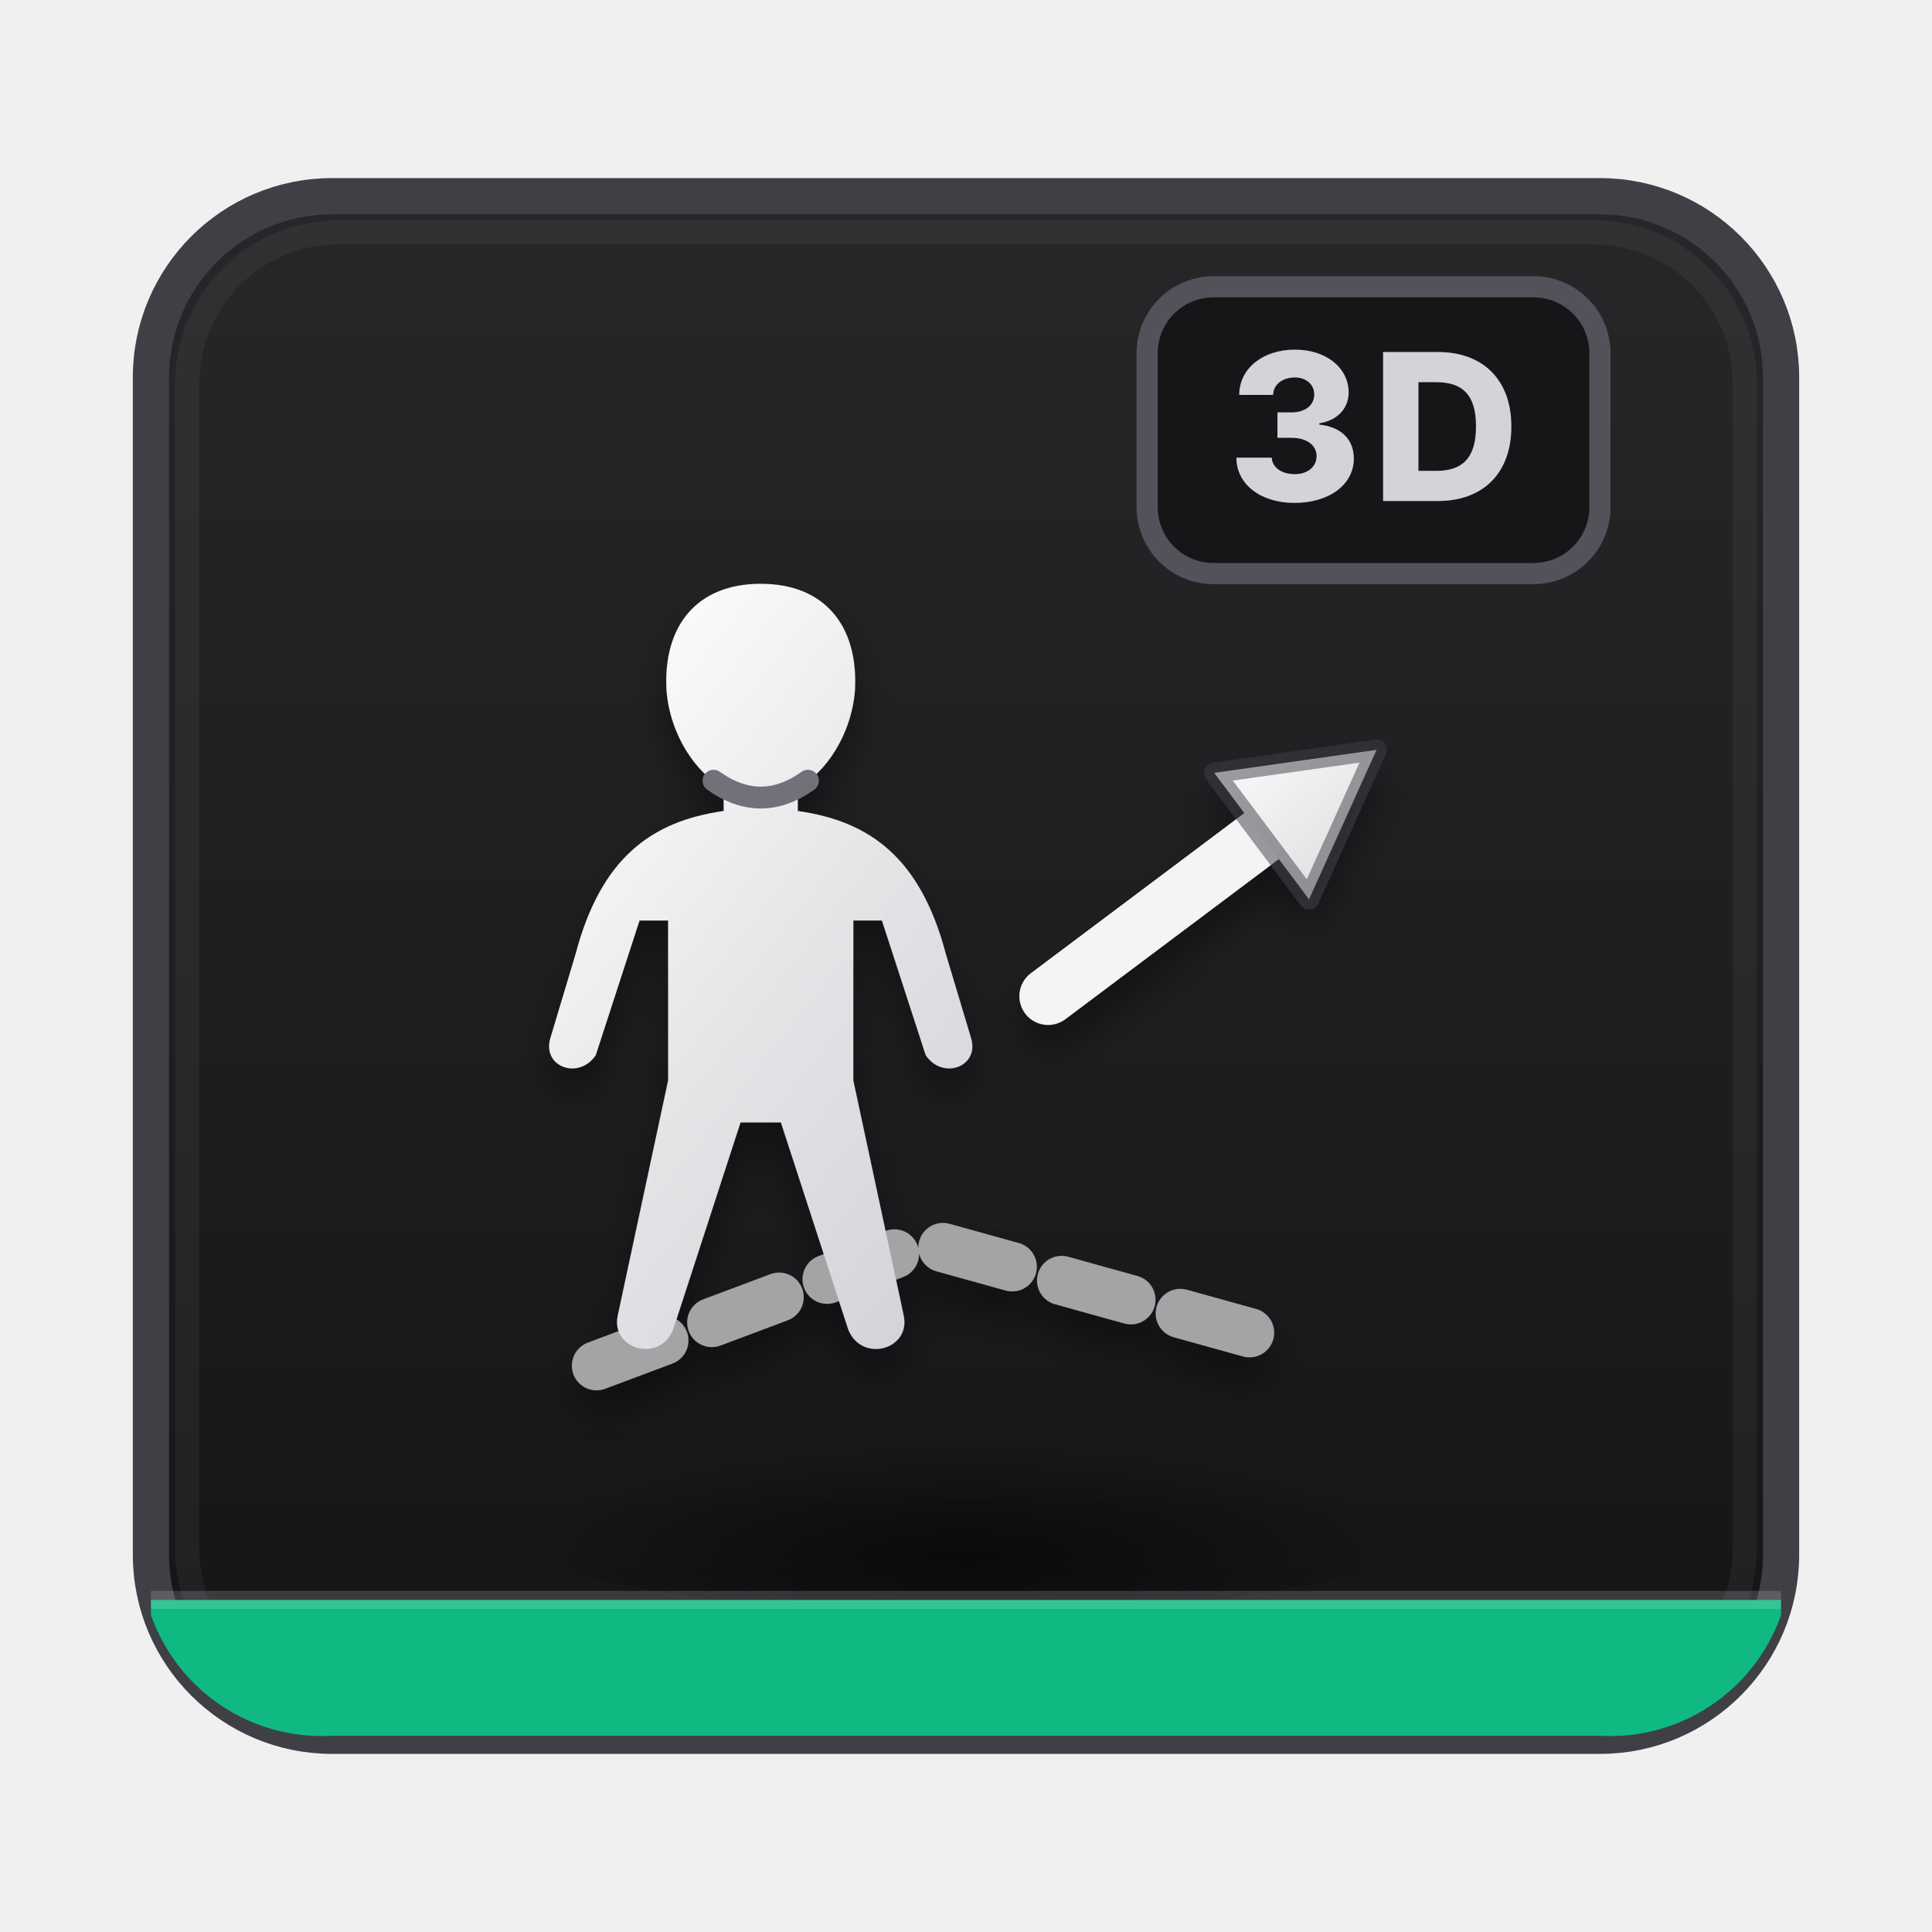
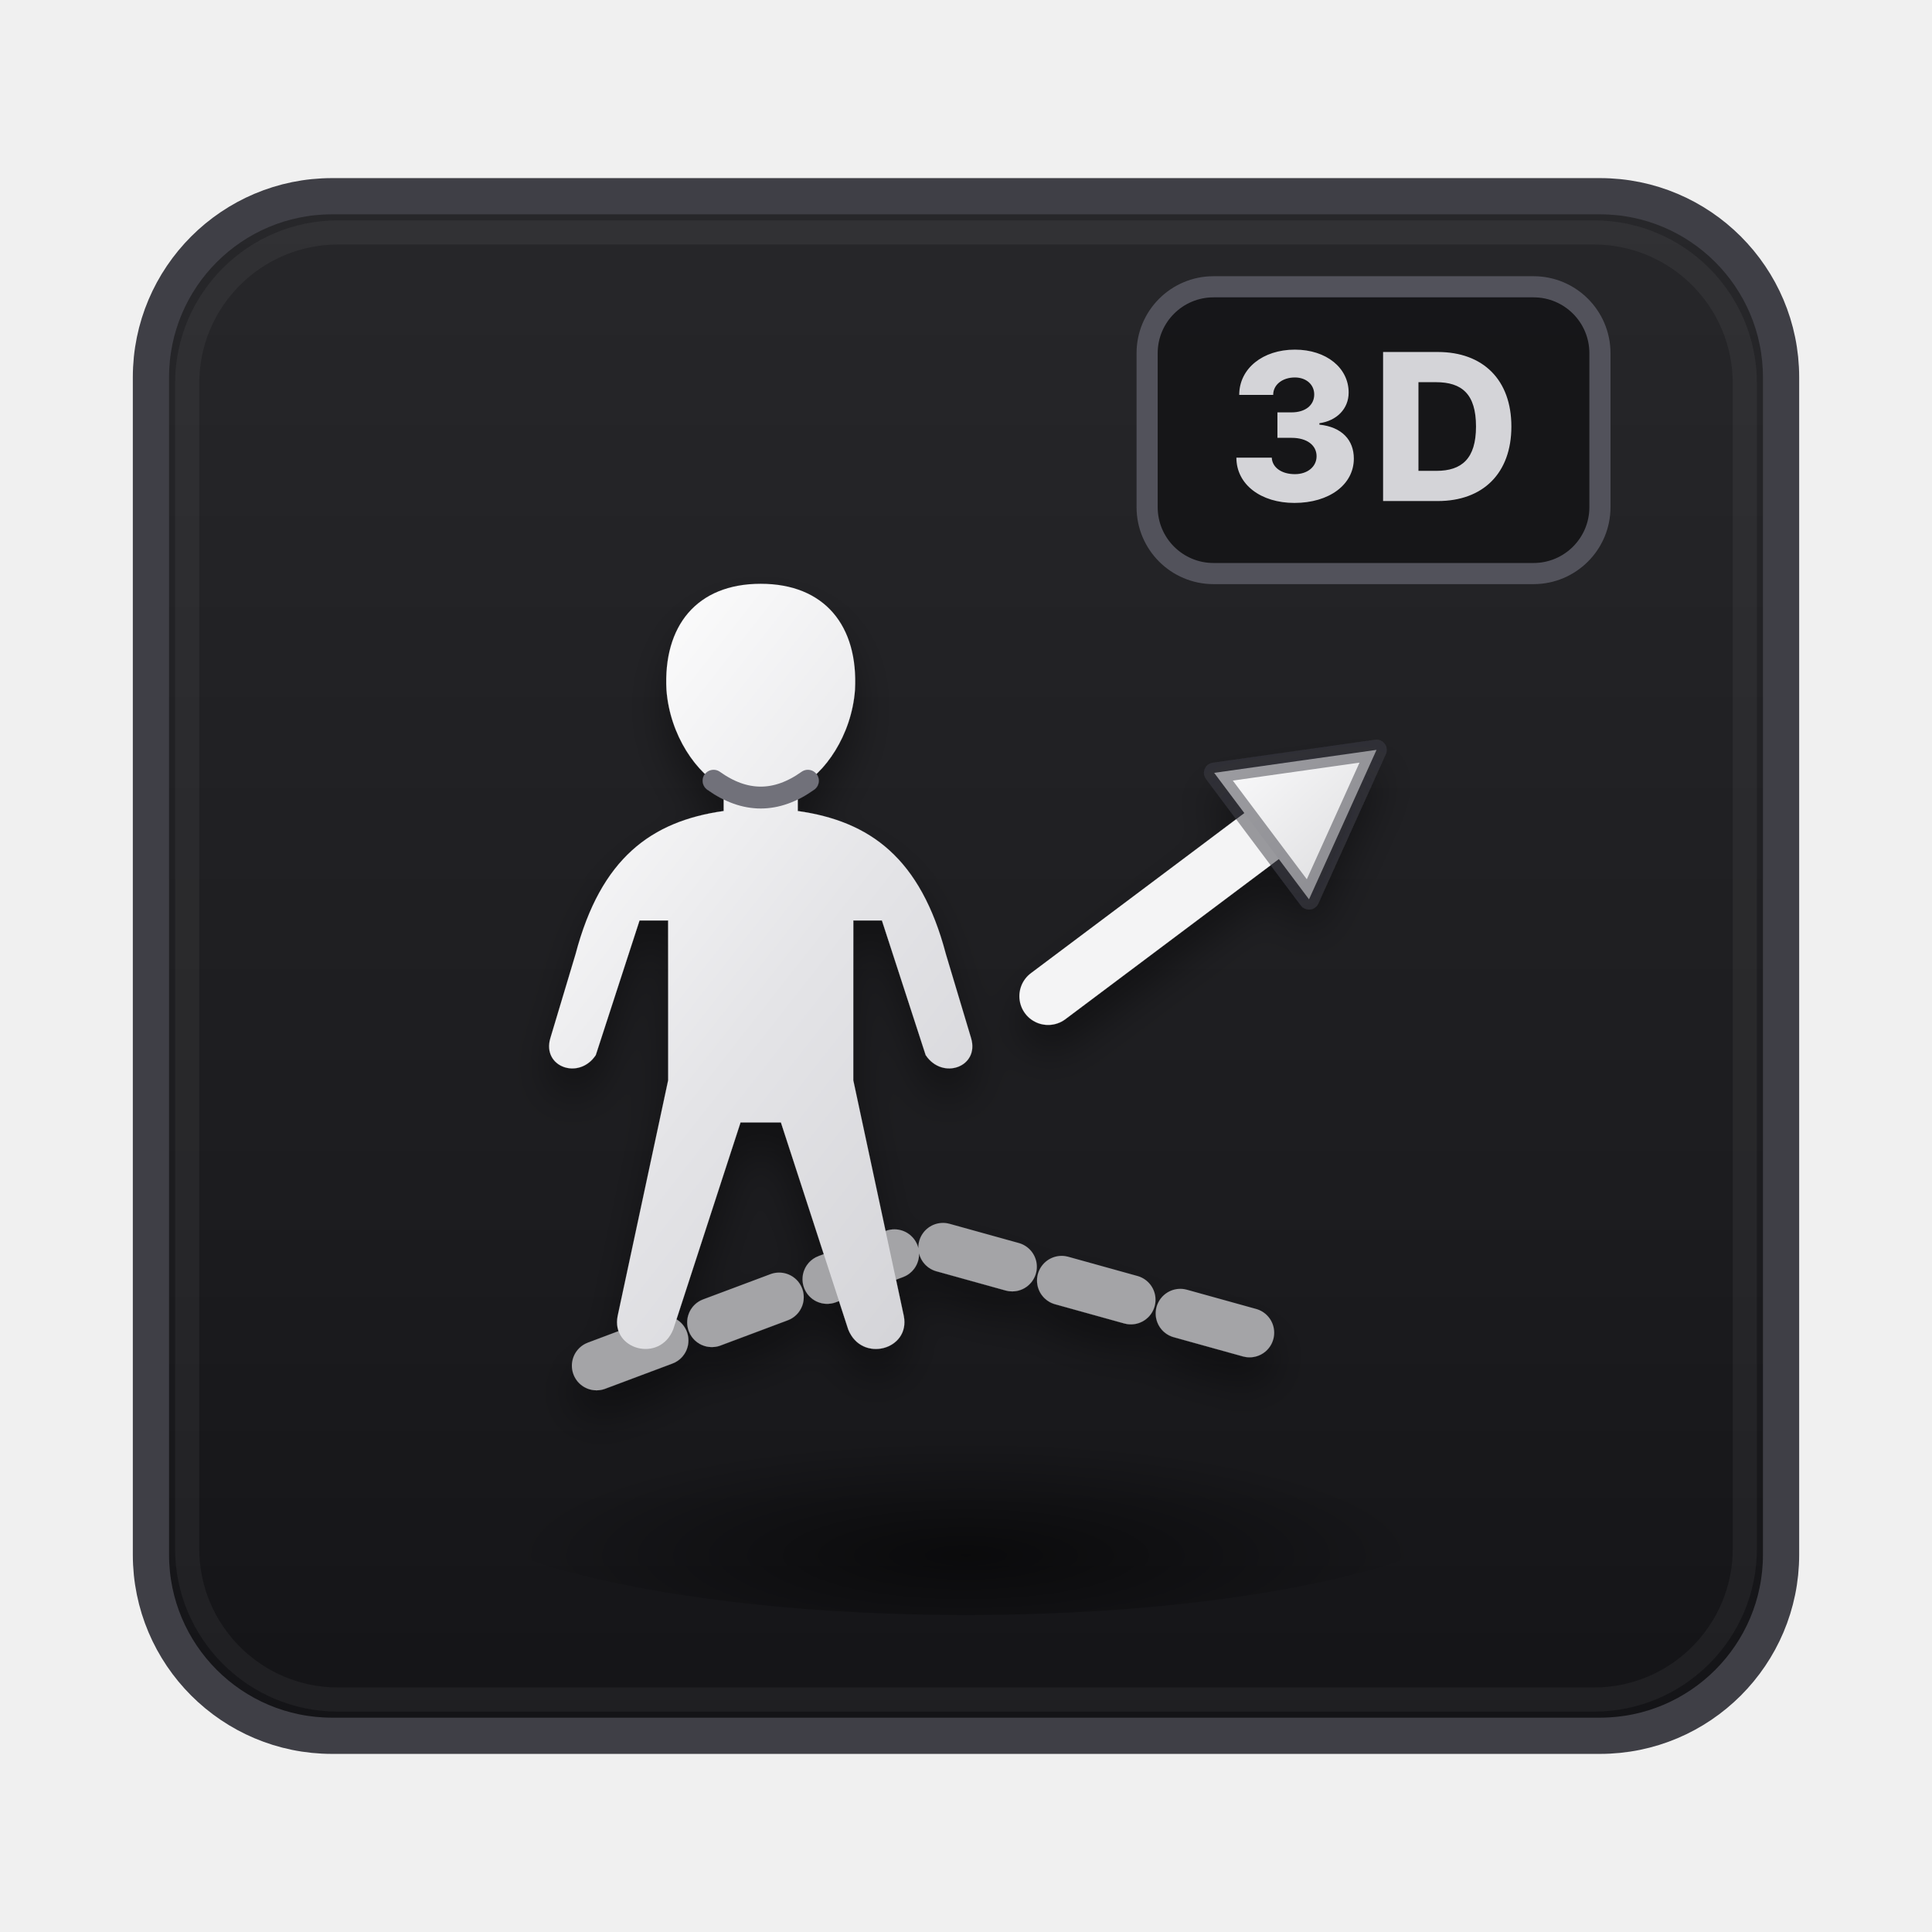
<svg xmlns="http://www.w3.org/2000/svg" viewBox="0 0 64 64" width="64" height="64">
  <defs>
    <linearGradient id="uv_bright" x1="0.15" y1="0" x2="0.85" y2="1">
      <stop offset="0%" stop-color="#FFFFFF" />
      <stop offset="55%" stop-color="#E4E4E7" />
      <stop offset="100%" stop-color="#D4D4D8" />
    </linearGradient>
    <linearGradient id="uv_mid" x1="0" y1="0" x2="0" y2="1">
      <stop offset="0%" stop-color="#E4E4E7" />
      <stop offset="50%" stop-color="#D4D4D8" />
      <stop offset="100%" stop-color="#A1A1AA" />
    </linearGradient>
    <linearGradient id="uv_slate" x1="0" y1="0" x2="0" y2="1">
      <stop offset="0%" stop-color="#D4D4D8" />
      <stop offset="100%" stop-color="#71717A" />
    </linearGradient>
    <linearGradient id="uv_dark" x1="0" y1="0" x2="0" y2="1">
      <stop offset="0%" stop-color="#71717A" />
      <stop offset="100%" stop-color="#3F3F46" />
    </linearGradient>
    <radialGradient id="uv_head_lit" cx="35%" cy="25%" r="72%">
      <stop offset="0%" stop-color="#FFFFFF" />
      <stop offset="55%" stop-color="#E4E4E7" />
      <stop offset="100%" stop-color="#A1A1AA" />
    </radialGradient>
    <radialGradient id="uv_sphere" cx="35%" cy="30%" r="68%">
      <stop offset="0%" stop-color="#FFFFFF" />
      <stop offset="48%" stop-color="#D4D4D8" />
      <stop offset="100%" stop-color="#71717A" />
    </radialGradient>
    <linearGradient id="card_bg" x1="0" y1="0" x2="0" y2="1">
      <stop offset="0%" stop-color="#27272A" />
      <stop offset="65%" stop-color="#1C1C1F" />
      <stop offset="100%" stop-color="#141417" />
    </linearGradient>
    <radialGradient id="card_floor" cx="50%" cy="78%" r="42%">
      <stop offset="0%" stop-color="#000000" stop-opacity="0.55" />
      <stop offset="100%" stop-color="#000000" stop-opacity="0" />
    </radialGradient>
    <filter id="soft_drop" x="-12%" y="-12%" width="124%" height="124%">
      <feDropShadow dx="0" dy="1.3" stdDeviation="1.0" flood-color="#000000" flood-opacity="0.40" />
    </filter>
    <linearGradient id="l1" x1="0" y1="0" x2="1" y2="1" gradientUnits="objectBoundingBox">
      <stop offset="0" stop-color="#fcfcfd" />
      <stop offset="1" stop-color="#dadadc" />
    </linearGradient>
  </defs>
  <rect x="5" y="6.5" width="54" height="51" rx="6" fill="url(#card_bg)" stroke="#3F3F46" stroke-width="1.2" />
  <rect x="6.2" y="7.7" width="51.6" height="48.6" rx="5" fill="none" stroke="#FFFFFF" stroke-opacity="0.05" stroke-width="0.8" />
  <ellipse cx="32" cy="49" rx="18" ry="4.5" fill="url(#card_floor)" />
  <g transform="translate(32, 33) scale(0.68) translate(-32, -32)" filter="url(#soft_drop)">
    <path d="M 14.00 50.00 L 30.00 44.00 L 48.00 49.00" fill="none" stroke="#a4a4a7" stroke-opacity="1.0" stroke-width="2.4" stroke-linecap="round" stroke-linejoin="round" stroke-dasharray="3.5 2.5" />
    <g transform="translate(-10.00, 0.00) translate(32, 32) scale(0.820) translate(-32, -32)">
      <path d="M 32 7.5 C 35.8 7.5, 37.8 10.0, 37.6 13.8 C 37.4 16.5, 35.8 18.8, 34.2 19.6 L 34.2 21.0 C 38.5 21.6, 41.5 23.8, 43.0 29.5 L 44.5 34.5 C 45.0 36.2, 42.8 37.0, 41.8 35.5 L 39.2 27.5 L 37.5 27.5 L 37.5 37.0 L 40.5 51.0 C 40.9 53.0, 38.0 53.8, 37.2 51.8 L 33.2 39.5 L 30.8 39.5 L 26.8 51.8 C 26.0 53.8, 23.1 53.0, 23.5 51.0 L 26.5 37.0 L 26.5 27.5 L 24.8 27.5 L 22.2 35.5 C 21.2 37.0, 19.0 36.2, 19.5 34.5 L 21.0 29.5 C 22.5 23.8, 25.5 21.6, 29.8 21.0 L 29.8 19.6 C 28.2 18.8, 26.6 16.5, 26.4 13.8 C 26.2 10.0, 28.2 7.5, 32 7.5 Z" fill="url(#uv_bright)" />
      <path d="M 29.2 19.2 Q 32 21.2 34.8 19.2" fill="none" stroke="#71717A" stroke-width="1.3" stroke-linecap="round" />
    </g>
    <path d="M 36.00 32.00 L 47.80 23.15" fill="none" stroke="#f4f4f5" stroke-opacity="1.0" stroke-width="2.8" stroke-linecap="round" stroke-linejoin="round" />
    <polygon points="52.00,20.00 48.71,27.28 44.09,21.12" fill="url(#l1)" stroke="#3f3f46" stroke-opacity="0.5" stroke-width="1.0" stroke-linejoin="round" />
  </g>
  <rect x="38" y="9.5" width="15" height="9.5" rx="2.2" fill="#141417" fill-opacity="0.86" stroke="#52525B" stroke-width="0.7" />
  <text x="45.5" y="16.6" font-family="Segoe UI, Inter, Arial, sans-serif" font-size="6.8" font-weight="800" fill="#D4D4D8" text-anchor="middle" letter-spacing="0.3">3D</text>
-   <path d="M 5 53.5 A 6 6 0 0 0 11 57.5 L 53 57.5 A 6 6 0 0 0 59 53.5 L 59 53 L 5 53 Z" fill="#10B981" />
-   <line x1="5" y1="53" x2="59" y2="53" stroke="#FFFFFF" stroke-opacity="0.16" stroke-width="0.6" />
</svg>
